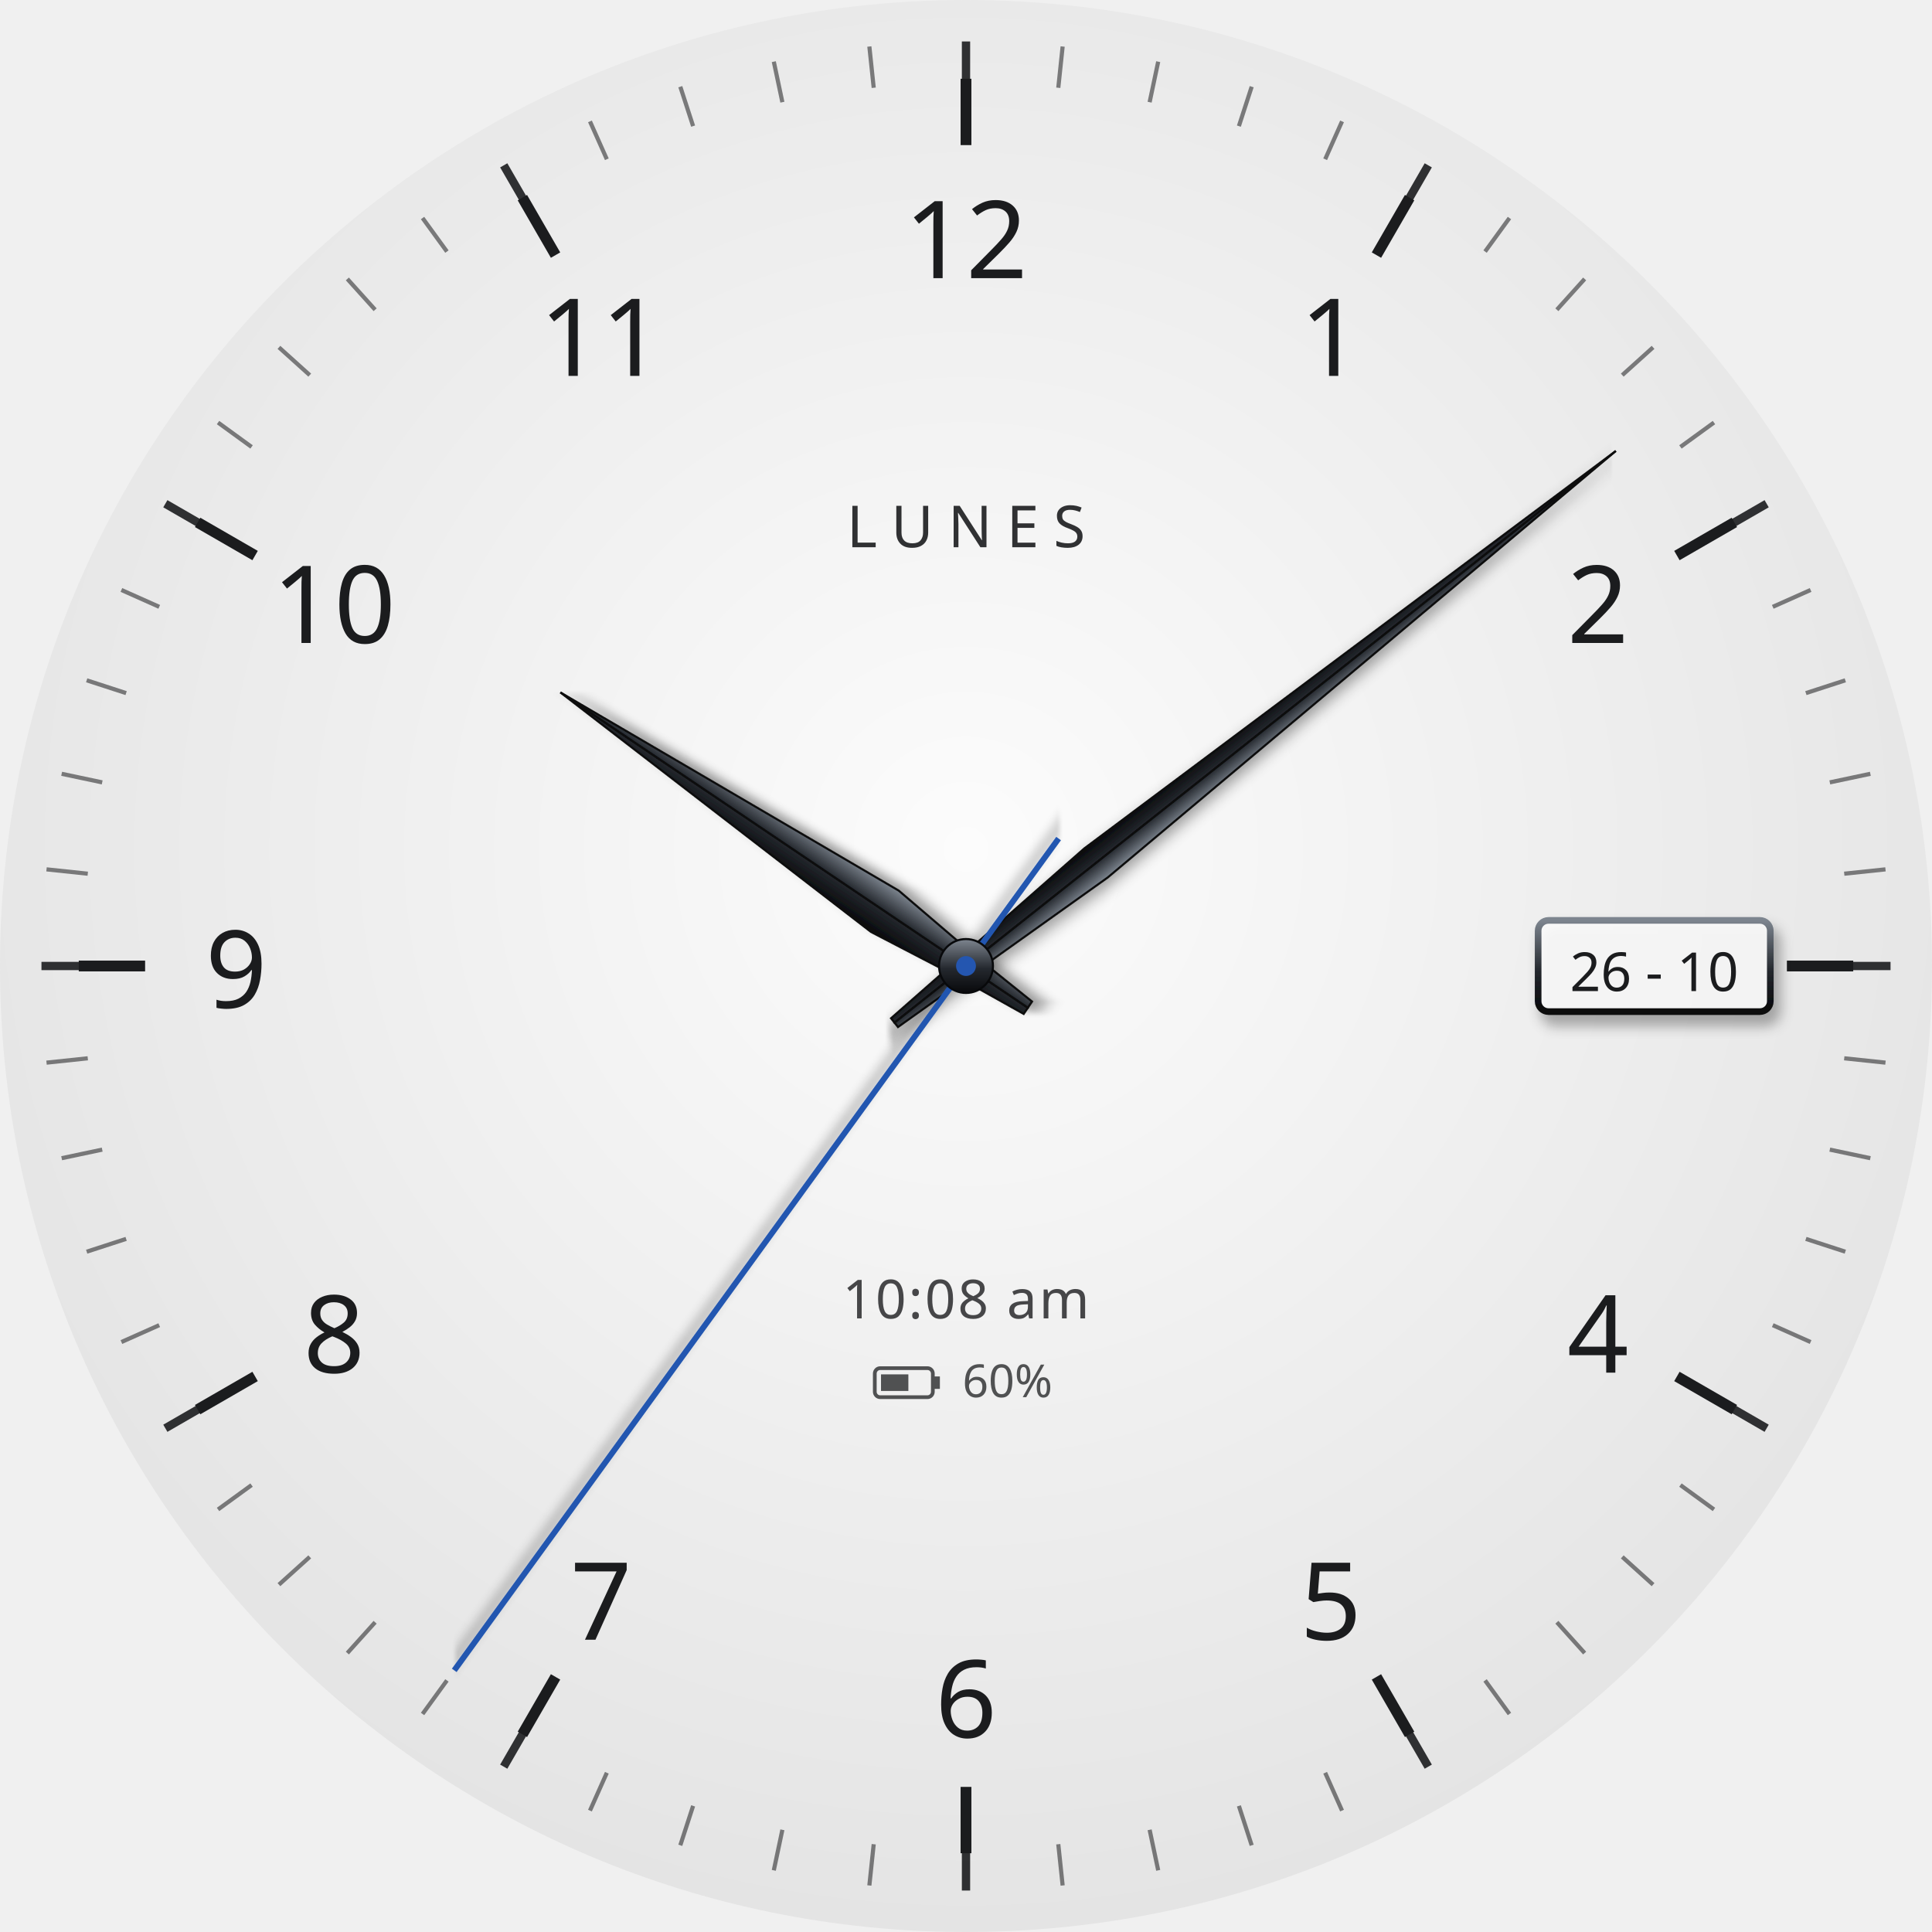
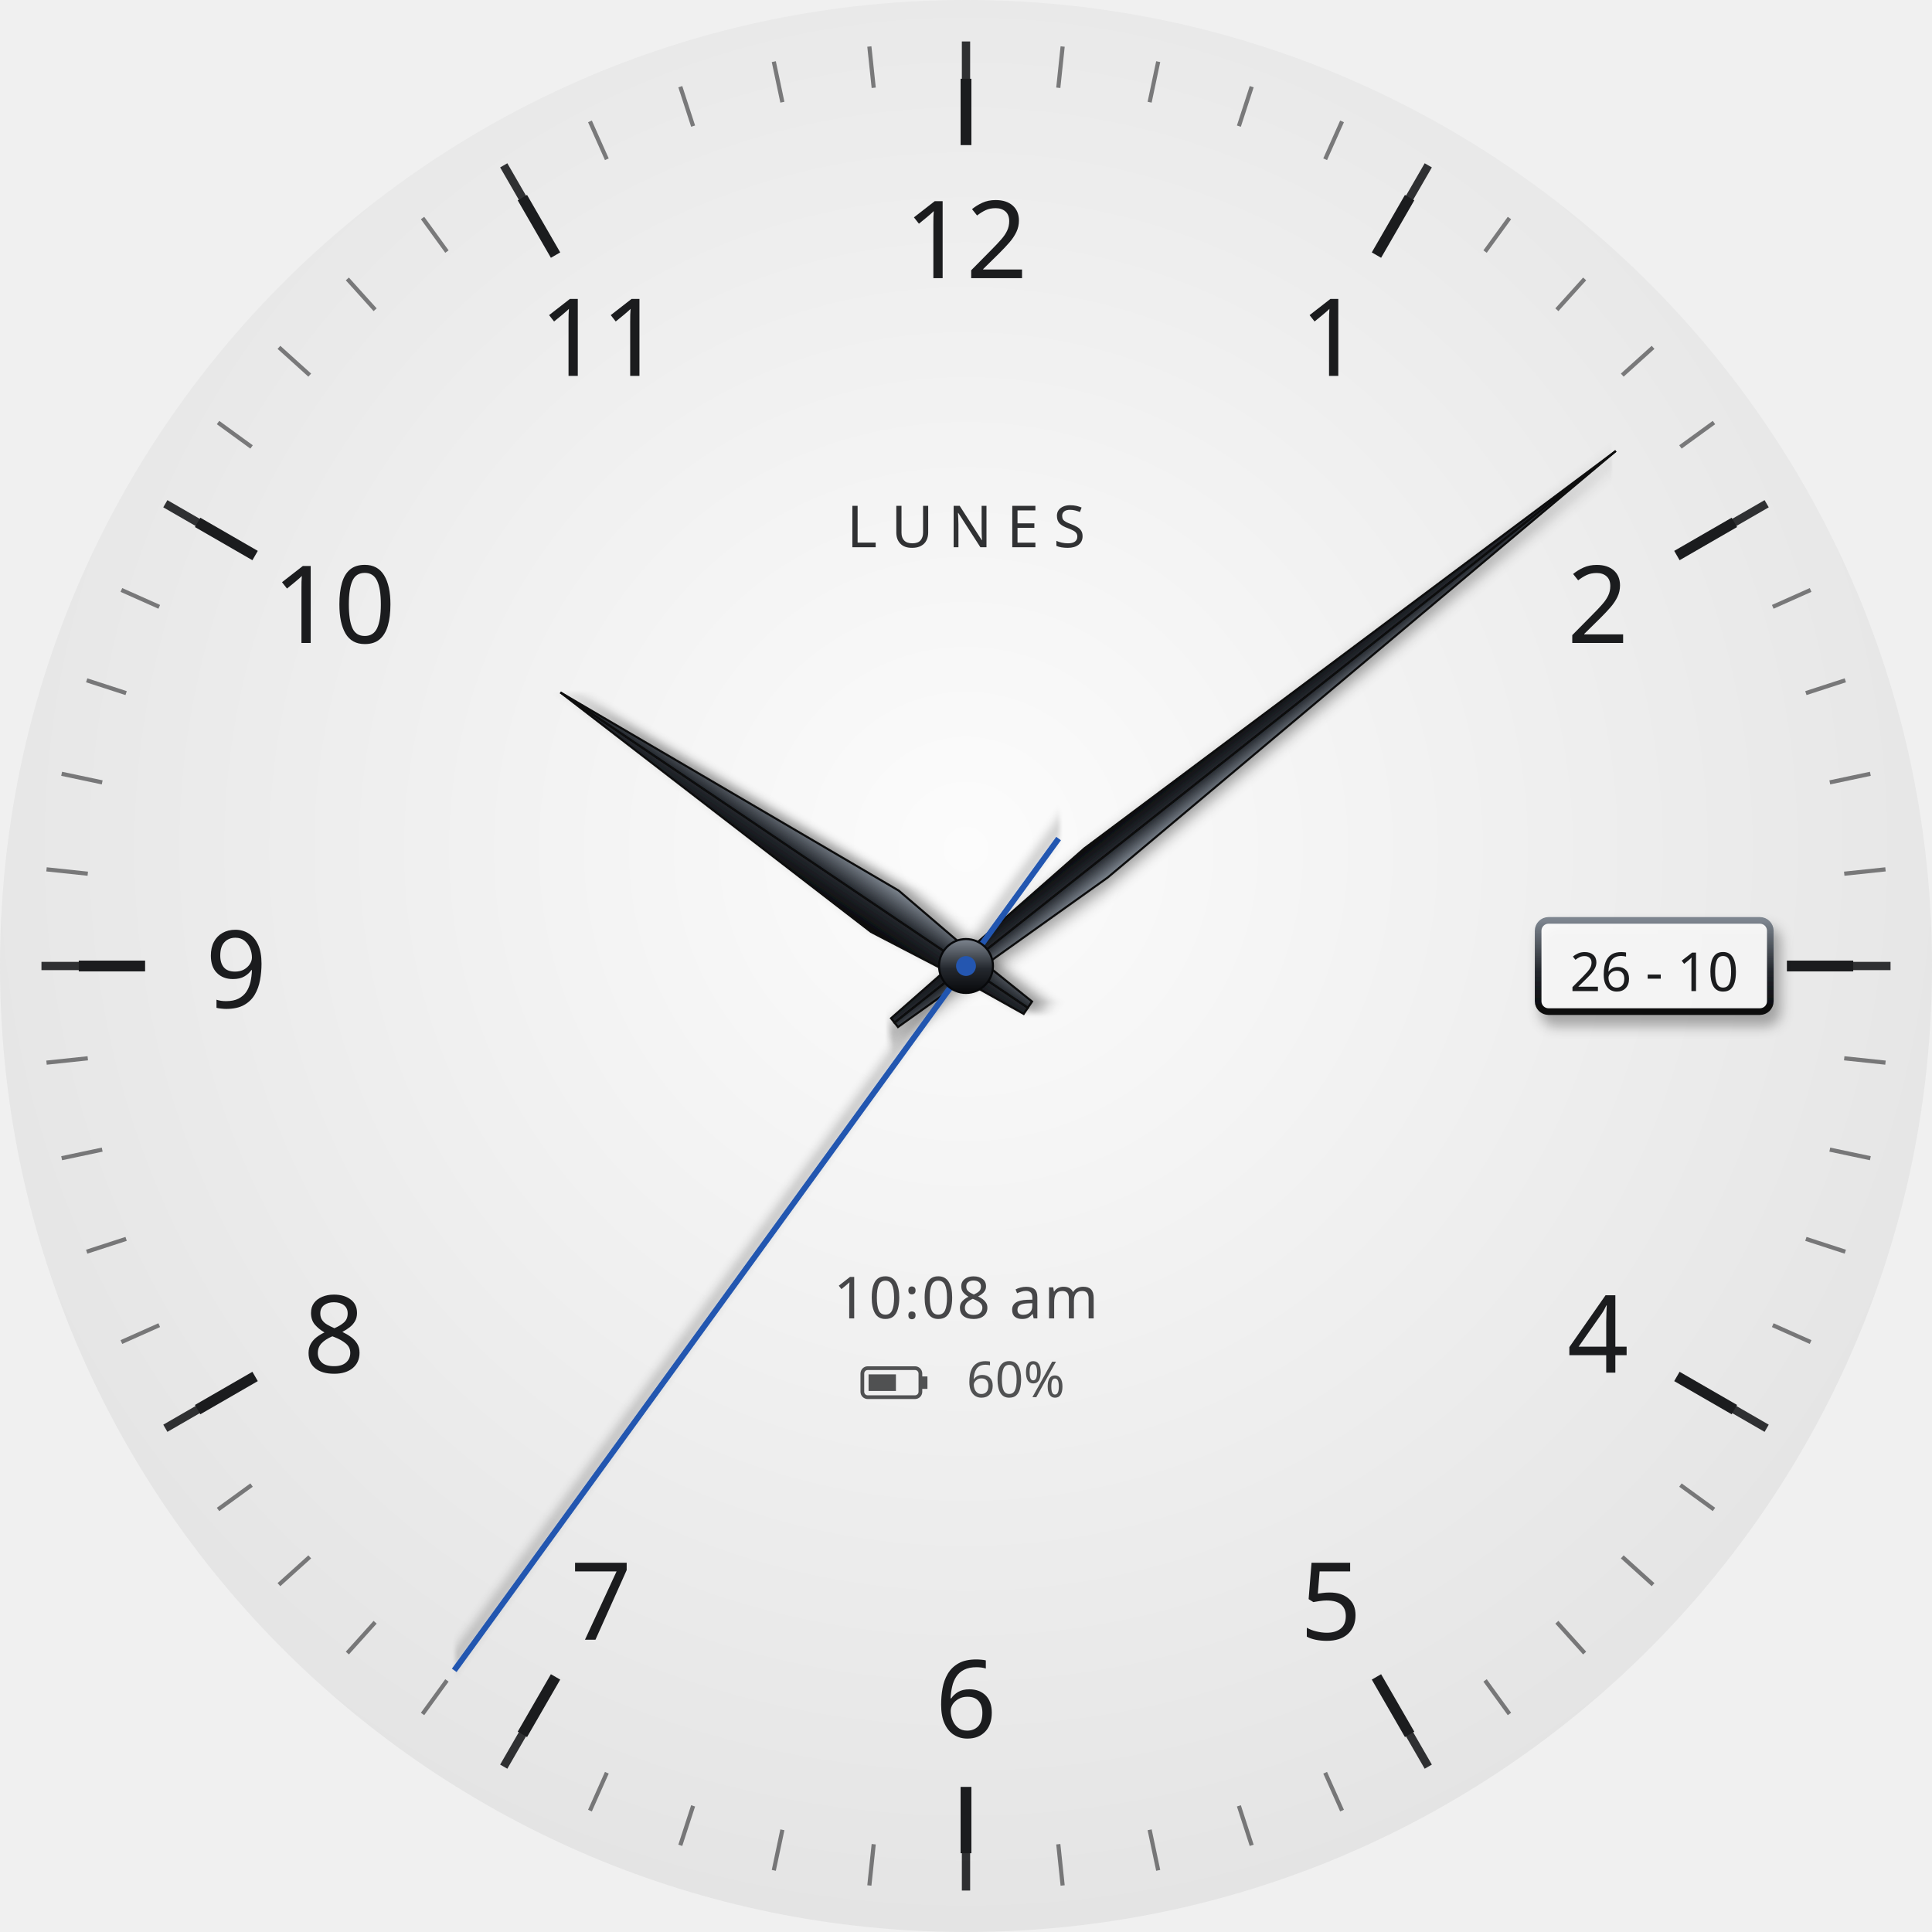
<svg xmlns="http://www.w3.org/2000/svg" width="466" height="466" viewBox="0 0 466 466">
  <defs>
    <clipPath id="esfera">
      <circle cx="233.0" cy="233.0" r="233.0" />
    </clipPath>
    <radialGradient id="fondo" cx="50%" cy="44%" r="60%">
      <stop offset="0" stop-color="#fcfcfc" />
      <stop offset="1" stop-color="#e2e2e2" />
    </radialGradient>
    <radialGradient id="fume" cx="50%" cy="48%" r="50%">
      <stop offset=".45" stop-color="#000" stop-opacity="0" />
      <stop offset="1" stop-color="#000" stop-opacity=".7" />
    </radialGradient>
    <linearGradient id="metalV" x1="0" y1="0" x2="0" y2="1">
      <stop offset="0" stop-color="#7d858f" />
      <stop offset=".55" stop-color="#24282e" />
      <stop offset="1" stop-color="#08090b" />
    </linearGradient>
    <linearGradient id="metalClaro" x1="0" y1="0" x2="1" y2="0">
      <stop offset="0" stop-color="#24282e" />
      <stop offset="1" stop-color="#7d858f" />
    </linearGradient>
    <linearGradient id="metalOscuro" x1="0" y1="0" x2="1" y2="0">
      <stop offset="0" stop-color="#08090b" />
      <stop offset="1" stop-color="#24282e" />
    </linearGradient>
    <linearGradient id="franja" x1="0" y1="0" x2="1" y2="0">
      <stop offset="0" stop-color="#fff" stop-opacity="0" />
      <stop offset=".5" stop-color="#fff" stop-opacity=".07" />
      <stop offset="1" stop-color="#000" stop-opacity=".08" />
    </linearGradient>
    <filter id="grano" x="0" y="0" width="100%" height="100%">
      <feTurbulence type="fractalNoise" baseFrequency=".85" numOctaves="2" seed="7" />
      <feColorMatrix values="0 0 0 0 0  0 0 0 0 0  0 0 0 0 0  0 0 0 .22 0" />
    </filter>
    <filter id="sombra" x="-50%" y="-50%" width="200%" height="200%">
      <feDropShadow dx="1.5" dy="2.5" stdDeviation="1.6" flood-color="#000" flood-opacity=".38" />
    </filter>
  </defs>
  <circle cx="233.0" cy="233.0" r="233.0" fill="url(#fondo)" />
  <g clip-path="url(#esfera)" />
  <line x1="233.00" y1="26.00" x2="233.00" y2="10.00" stroke="#1b1c1e" stroke-width="2" opacity="0.9" />
  <line x1="255.26" y1="21.17" x2="256.31" y2="11.22" stroke="#1b1c1e" stroke-width="1" opacity="0.55" />
  <line x1="277.29" y1="24.65" x2="279.36" y2="14.87" stroke="#1b1c1e" stroke-width="1" opacity="0.55" />
  <line x1="298.82" y1="30.42" x2="301.91" y2="20.91" stroke="#1b1c1e" stroke-width="1" opacity="0.55" />
  <line x1="319.63" y1="38.41" x2="323.70" y2="29.28" stroke="#1b1c1e" stroke-width="1" opacity="0.55" />
  <line x1="336.50" y1="53.73" x2="344.50" y2="39.88" stroke="#1b1c1e" stroke-width="2" opacity="0.9" />
  <line x1="358.20" y1="60.68" x2="364.08" y2="52.59" stroke="#1b1c1e" stroke-width="1" opacity="0.55" />
  <line x1="375.52" y1="74.71" x2="382.22" y2="67.28" stroke="#1b1c1e" stroke-width="1" opacity="0.55" />
  <line x1="391.29" y1="90.48" x2="398.72" y2="83.78" stroke="#1b1c1e" stroke-width="1" opacity="0.55" />
  <line x1="405.32" y1="107.80" x2="413.41" y2="101.92" stroke="#1b1c1e" stroke-width="1" opacity="0.55" />
  <line x1="412.27" y1="129.50" x2="426.12" y2="121.50" stroke="#1b1c1e" stroke-width="2" opacity="0.9" />
  <line x1="427.59" y1="146.37" x2="436.72" y2="142.30" stroke="#1b1c1e" stroke-width="1" opacity="0.55" />
  <line x1="435.58" y1="167.18" x2="445.09" y2="164.09" stroke="#1b1c1e" stroke-width="1" opacity="0.55" />
  <line x1="441.35" y1="188.71" x2="451.13" y2="186.64" stroke="#1b1c1e" stroke-width="1" opacity="0.55" />
  <line x1="444.83" y1="210.74" x2="454.78" y2="209.69" stroke="#1b1c1e" stroke-width="1" opacity="0.55" />
  <line x1="440.00" y1="233.00" x2="456.00" y2="233.00" stroke="#1b1c1e" stroke-width="2" opacity="0.9" />
  <line x1="444.83" y1="255.26" x2="454.78" y2="256.31" stroke="#1b1c1e" stroke-width="1" opacity="0.55" />
  <line x1="441.35" y1="277.29" x2="451.13" y2="279.36" stroke="#1b1c1e" stroke-width="1" opacity="0.55" />
  <line x1="435.58" y1="298.82" x2="445.09" y2="301.91" stroke="#1b1c1e" stroke-width="1" opacity="0.55" />
  <line x1="427.59" y1="319.63" x2="436.72" y2="323.70" stroke="#1b1c1e" stroke-width="1" opacity="0.55" />
  <line x1="412.27" y1="336.50" x2="426.12" y2="344.50" stroke="#1b1c1e" stroke-width="2" opacity="0.9" />
  <line x1="405.32" y1="358.20" x2="413.41" y2="364.08" stroke="#1b1c1e" stroke-width="1" opacity="0.55" />
  <line x1="391.29" y1="375.52" x2="398.72" y2="382.22" stroke="#1b1c1e" stroke-width="1" opacity="0.55" />
  <line x1="375.52" y1="391.29" x2="382.22" y2="398.72" stroke="#1b1c1e" stroke-width="1" opacity="0.55" />
  <line x1="358.20" y1="405.32" x2="364.08" y2="413.41" stroke="#1b1c1e" stroke-width="1" opacity="0.55" />
  <line x1="336.50" y1="412.27" x2="344.50" y2="426.12" stroke="#1b1c1e" stroke-width="2" opacity="0.9" />
  <line x1="319.63" y1="427.59" x2="323.70" y2="436.72" stroke="#1b1c1e" stroke-width="1" opacity="0.55" />
  <line x1="298.82" y1="435.58" x2="301.91" y2="445.09" stroke="#1b1c1e" stroke-width="1" opacity="0.55" />
  <line x1="277.29" y1="441.35" x2="279.36" y2="451.13" stroke="#1b1c1e" stroke-width="1" opacity="0.55" />
  <line x1="255.26" y1="444.83" x2="256.31" y2="454.78" stroke="#1b1c1e" stroke-width="1" opacity="0.55" />
  <line x1="233.00" y1="440.00" x2="233.00" y2="456.00" stroke="#1b1c1e" stroke-width="2" opacity="0.9" />
  <line x1="210.74" y1="444.83" x2="209.69" y2="454.78" stroke="#1b1c1e" stroke-width="1" opacity="0.55" />
  <line x1="188.71" y1="441.35" x2="186.64" y2="451.13" stroke="#1b1c1e" stroke-width="1" opacity="0.55" />
  <line x1="167.18" y1="435.58" x2="164.09" y2="445.09" stroke="#1b1c1e" stroke-width="1" opacity="0.55" />
  <line x1="146.37" y1="427.59" x2="142.30" y2="436.72" stroke="#1b1c1e" stroke-width="1" opacity="0.55" />
  <line x1="129.50" y1="412.27" x2="121.50" y2="426.12" stroke="#1b1c1e" stroke-width="2" opacity="0.9" />
  <line x1="107.80" y1="405.32" x2="101.92" y2="413.41" stroke="#1b1c1e" stroke-width="1" opacity="0.55" />
  <line x1="90.48" y1="391.29" x2="83.78" y2="398.72" stroke="#1b1c1e" stroke-width="1" opacity="0.55" />
  <line x1="74.71" y1="375.52" x2="67.28" y2="382.22" stroke="#1b1c1e" stroke-width="1" opacity="0.55" />
  <line x1="60.68" y1="358.20" x2="52.59" y2="364.08" stroke="#1b1c1e" stroke-width="1" opacity="0.55" />
  <line x1="53.73" y1="336.50" x2="39.88" y2="344.50" stroke="#1b1c1e" stroke-width="2" opacity="0.9" />
  <line x1="38.41" y1="319.63" x2="29.28" y2="323.70" stroke="#1b1c1e" stroke-width="1" opacity="0.55" />
  <line x1="30.42" y1="298.82" x2="20.91" y2="301.91" stroke="#1b1c1e" stroke-width="1" opacity="0.55" />
  <line x1="24.65" y1="277.29" x2="14.87" y2="279.36" stroke="#1b1c1e" stroke-width="1" opacity="0.55" />
  <line x1="21.17" y1="255.26" x2="11.22" y2="256.31" stroke="#1b1c1e" stroke-width="1" opacity="0.55" />
  <line x1="26.00" y1="233.00" x2="10.00" y2="233.00" stroke="#1b1c1e" stroke-width="2" opacity="0.9" />
  <line x1="21.17" y1="210.74" x2="11.22" y2="209.69" stroke="#1b1c1e" stroke-width="1" opacity="0.55" />
  <line x1="24.65" y1="188.71" x2="14.87" y2="186.64" stroke="#1b1c1e" stroke-width="1" opacity="0.55" />
  <line x1="30.42" y1="167.18" x2="20.91" y2="164.09" stroke="#1b1c1e" stroke-width="1" opacity="0.55" />
  <line x1="38.41" y1="146.37" x2="29.28" y2="142.30" stroke="#1b1c1e" stroke-width="1" opacity="0.55" />
  <line x1="53.73" y1="129.50" x2="39.88" y2="121.50" stroke="#1b1c1e" stroke-width="2" opacity="0.9" />
  <line x1="60.68" y1="107.80" x2="52.59" y2="101.92" stroke="#1b1c1e" stroke-width="1" opacity="0.55" />
  <line x1="74.71" y1="90.48" x2="67.28" y2="83.78" stroke="#1b1c1e" stroke-width="1" opacity="0.55" />
  <line x1="90.48" y1="74.71" x2="83.78" y2="67.28" stroke="#1b1c1e" stroke-width="1" opacity="0.55" />
  <line x1="107.80" y1="60.68" x2="101.92" y2="52.59" stroke="#1b1c1e" stroke-width="1" opacity="0.55" />
  <line x1="129.50" y1="53.73" x2="121.50" y2="39.88" stroke="#1b1c1e" stroke-width="2" opacity="0.9" />
  <line x1="146.37" y1="38.41" x2="142.30" y2="29.28" stroke="#1b1c1e" stroke-width="1" opacity="0.55" />
  <line x1="167.18" y1="30.42" x2="164.09" y2="20.91" stroke="#1b1c1e" stroke-width="1" opacity="0.55" />
  <line x1="188.71" y1="24.65" x2="186.64" y2="14.87" stroke="#1b1c1e" stroke-width="1" opacity="0.55" />
  <line x1="210.74" y1="21.17" x2="209.69" y2="11.22" stroke="#1b1c1e" stroke-width="1" opacity="0.55" />
  <line x1="332.00" y1="61.53" x2="340.00" y2="47.67" stroke="#1b1c1e" stroke-width="2.6" />
  <line x1="404.47" y1="134.00" x2="418.33" y2="126.00" stroke="#1b1c1e" stroke-width="2.6" />
  <line x1="431.00" y1="233.00" x2="447.00" y2="233.00" stroke="#1b1c1e" stroke-width="2.6" />
  <line x1="404.47" y1="332.00" x2="418.33" y2="340.00" stroke="#1b1c1e" stroke-width="2.6" />
  <line x1="332.00" y1="404.47" x2="340.00" y2="418.33" stroke="#1b1c1e" stroke-width="2.6" />
  <line x1="233.00" y1="431.00" x2="233.00" y2="447.00" stroke="#1b1c1e" stroke-width="2.6" />
  <line x1="134.00" y1="404.47" x2="126.00" y2="418.33" stroke="#1b1c1e" stroke-width="2.6" />
  <line x1="61.53" y1="332.00" x2="47.67" y2="340.00" stroke="#1b1c1e" stroke-width="2.6" />
  <line x1="35.00" y1="233.00" x2="19.00" y2="233.00" stroke="#1b1c1e" stroke-width="2.6" />
  <line x1="61.53" y1="134.00" x2="47.67" y2="126.00" stroke="#1b1c1e" stroke-width="2.6" />
  <line x1="134.00" y1="61.53" x2="126.00" y2="47.67" stroke="#1b1c1e" stroke-width="2.6" />
  <line x1="233.00" y1="35.00" x2="233.00" y2="19.00" stroke="#1b1c1e" stroke-width="2.6" />
  <text transform="translate(321.00 80.58) scale(1 1)" font-family="Futura" font-weight="500" font-size="26" text-anchor="middle" dominant-baseline="central" fill="#1b1c1e">1</text>
  <text transform="translate(385.42 145.00) scale(1 1)" font-family="Futura" font-weight="500" font-size="26" text-anchor="middle" dominant-baseline="central" fill="#1b1c1e">2</text>
  <text transform="translate(385.42 321.00) scale(1 1)" font-family="Futura" font-weight="500" font-size="26" text-anchor="middle" dominant-baseline="central" fill="#1b1c1e">4</text>
  <text transform="translate(321.00 385.42) scale(1 1)" font-family="Futura" font-weight="500" font-size="26" text-anchor="middle" dominant-baseline="central" fill="#1b1c1e">5</text>
  <text transform="translate(233.00 409.00) scale(1 1)" font-family="Futura" font-weight="500" font-size="26" text-anchor="middle" dominant-baseline="central" fill="#1b1c1e">6</text>
  <text transform="translate(145.00 385.42) scale(1 1)" font-family="Futura" font-weight="500" font-size="26" text-anchor="middle" dominant-baseline="central" fill="#1b1c1e">7</text>
  <text transform="translate(80.58 321.00) scale(1 1)" font-family="Futura" font-weight="500" font-size="26" text-anchor="middle" dominant-baseline="central" fill="#1b1c1e">8</text>
  <text transform="translate(57.00 233.00) scale(1 1)" font-family="Futura" font-weight="500" font-size="26" text-anchor="middle" dominant-baseline="central" fill="#1b1c1e">9</text>
  <text transform="translate(80.58 145.00) scale(1 1)" font-family="Futura" font-weight="500" font-size="26" text-anchor="middle" dominant-baseline="central" fill="#1b1c1e">10</text>
  <text transform="translate(145.00 80.58) scale(1 1)" font-family="Futura" font-weight="500" font-size="26" text-anchor="middle" dominant-baseline="central" fill="#1b1c1e">11</text>
  <text transform="translate(233.00 57.00) scale(1 1)" font-family="Futura" font-weight="500" font-size="26" text-anchor="middle" dominant-baseline="central" fill="#1b1c1e">12</text>
  <text x="233.0" y="132" font-family="Futura" font-size="14" letter-spacing="3.5" text-anchor="middle" fill="#1b1c1e" opacity=".9">LUNES</text>
  <g filter="url(#sombra)">
    <rect x="371.0" y="222.0" width="56" height="22" rx="2.5" fill="#ffffff" fill-opacity="0.75" stroke="url(#metalV)" stroke-width="1.6" />
  </g>
  <text x="399.0" y="234.0" font-family="Avenir Next" font-weight="500" font-size="13" text-anchor="middle" dominant-baseline="central" fill="#1b1c1e">26 - 10</text>
-   <text x="233.0" y="318" font-family="Avenir Next" font-weight="500" font-size="13" letter-spacing=".5" text-anchor="middle" fill="#1b1c1e" opacity=".8">10:08 am</text>
-   <g transform="translate(211.0 330)" opacity=".75">
+   <text x="233.0" y="318" font-family="Avenir Next" font-weight="500" font-size="14" letter-spacing=".5" text-anchor="middle" fill="#1b1c1e" opacity=".8">10:08 am</text>
+   <g transform="translate(208.0 330)" opacity=".75">
    <rect x="0" y="0" width="14" height="7" rx="1.3" fill="none" stroke="#1b1c1e" stroke-width=".9" />
    <rect x="14.3" y="2" width="1.4" height="3" fill="#1b1c1e" />
    <rect x="1.5" y="1.5" width="6.6" height="4" fill="#1b1c1e" />
  </g>
-   <text x="243.0" y="337" font-family="Avenir Next" font-weight="500" font-size="11" text-anchor="middle" fill="#1b1c1e" opacity=".75">60%</text>
+   <text x="245.0" y="337" font-family="Avenir Next" font-weight="500" font-size="12" text-anchor="middle" fill="#1b1c1e" opacity=".75">60%</text>
  <g transform="rotate(304.00 233.0 233.0)" filter="url(#sombra)">
    <path d="M233.00,115.00 L227.00,209.40 L229.70,233.00 L231.20,251.00 L233.00,251.00 Z" fill="url(#metalOscuro)" stroke="#08090b" stroke-width=".5" />
    <path d="M233.00,115.00 L239.00,209.40 L236.30,233.00 L234.80,251.00 L233.00,251.00 Z" fill="url(#metalClaro)" stroke="#08090b" stroke-width=".5" />
  </g>
  <g transform="rotate(51.60 233.0 233.0)" filter="url(#sombra)">
    <path d="M233.00,33.00 L228.50,193.00 L230.53,233.00 L231.65,255.00 L233.00,255.00 Z" fill="url(#metalOscuro)" stroke="#08090b" stroke-width=".5" />
    <path d="M233.00,33.00 L237.50,193.00 L235.47,233.00 L234.35,255.00 L233.00,255.00 Z" fill="url(#metalClaro)" stroke="#08090b" stroke-width=".5" />
  </g>
  <g transform="rotate(216.00 233.0 233.0)" filter="url(#sombra)">
    <rect x="232.3" y="23.0" width="1.4" height="248" fill="#2456b0" />
  </g>
  <circle cx="233.0" cy="233.0" r="6.5" fill="url(#metalV)" stroke="#08090b" stroke-width=".5" />
  <circle cx="233.0" cy="233.0" r="2.4" fill="#2456b0" />
</svg>
